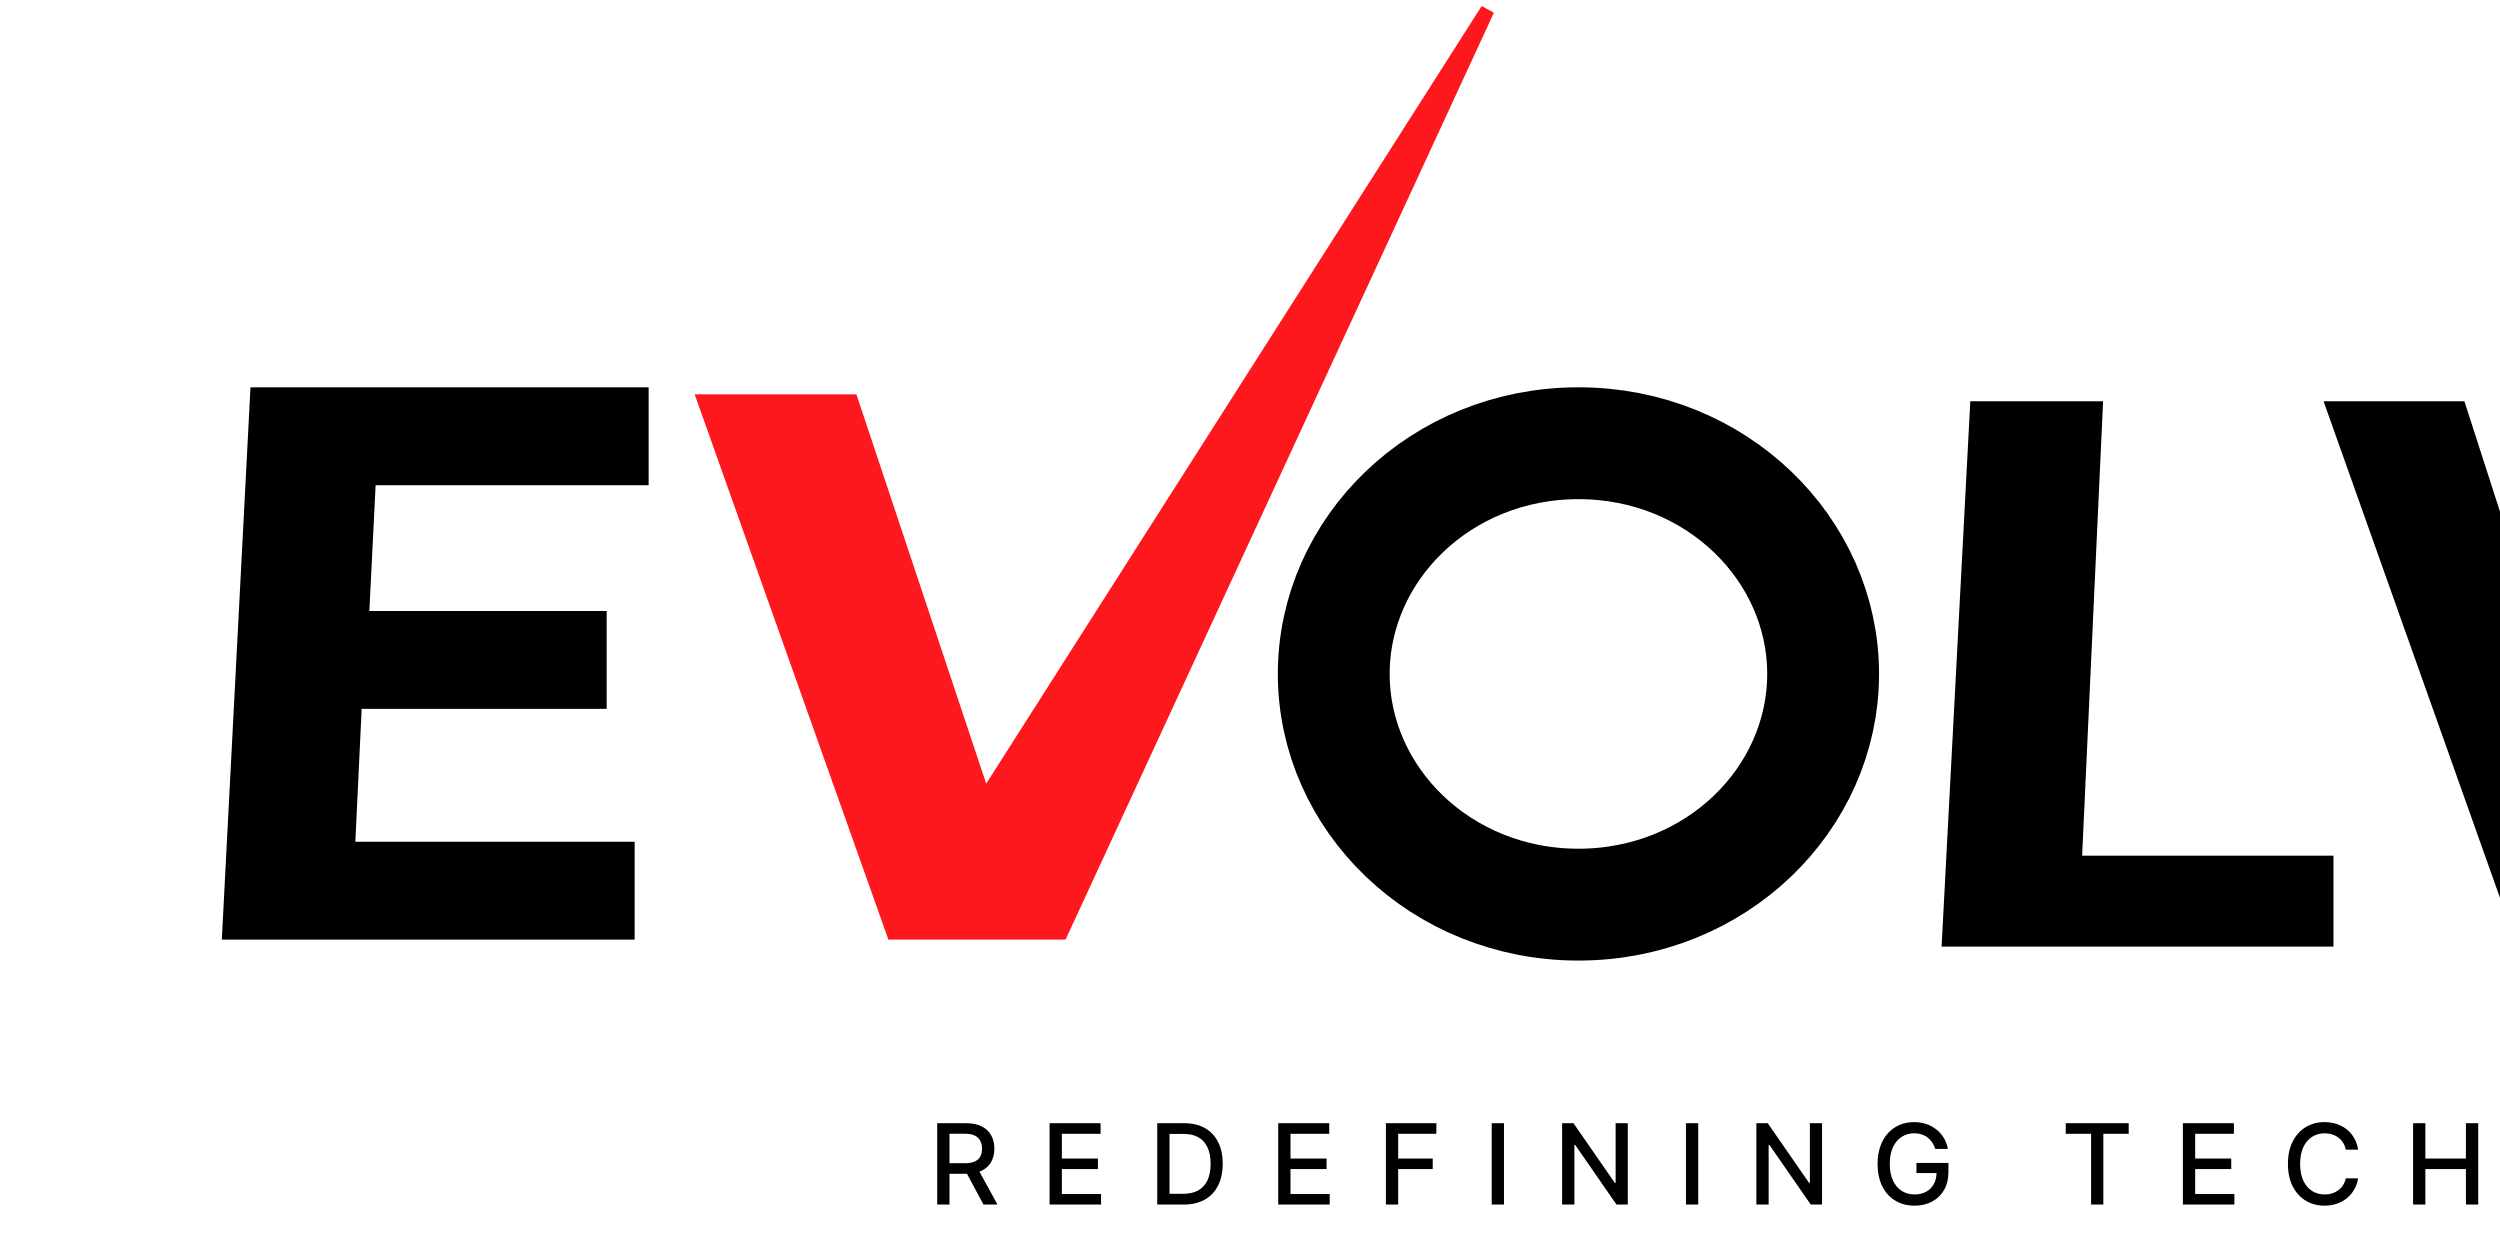
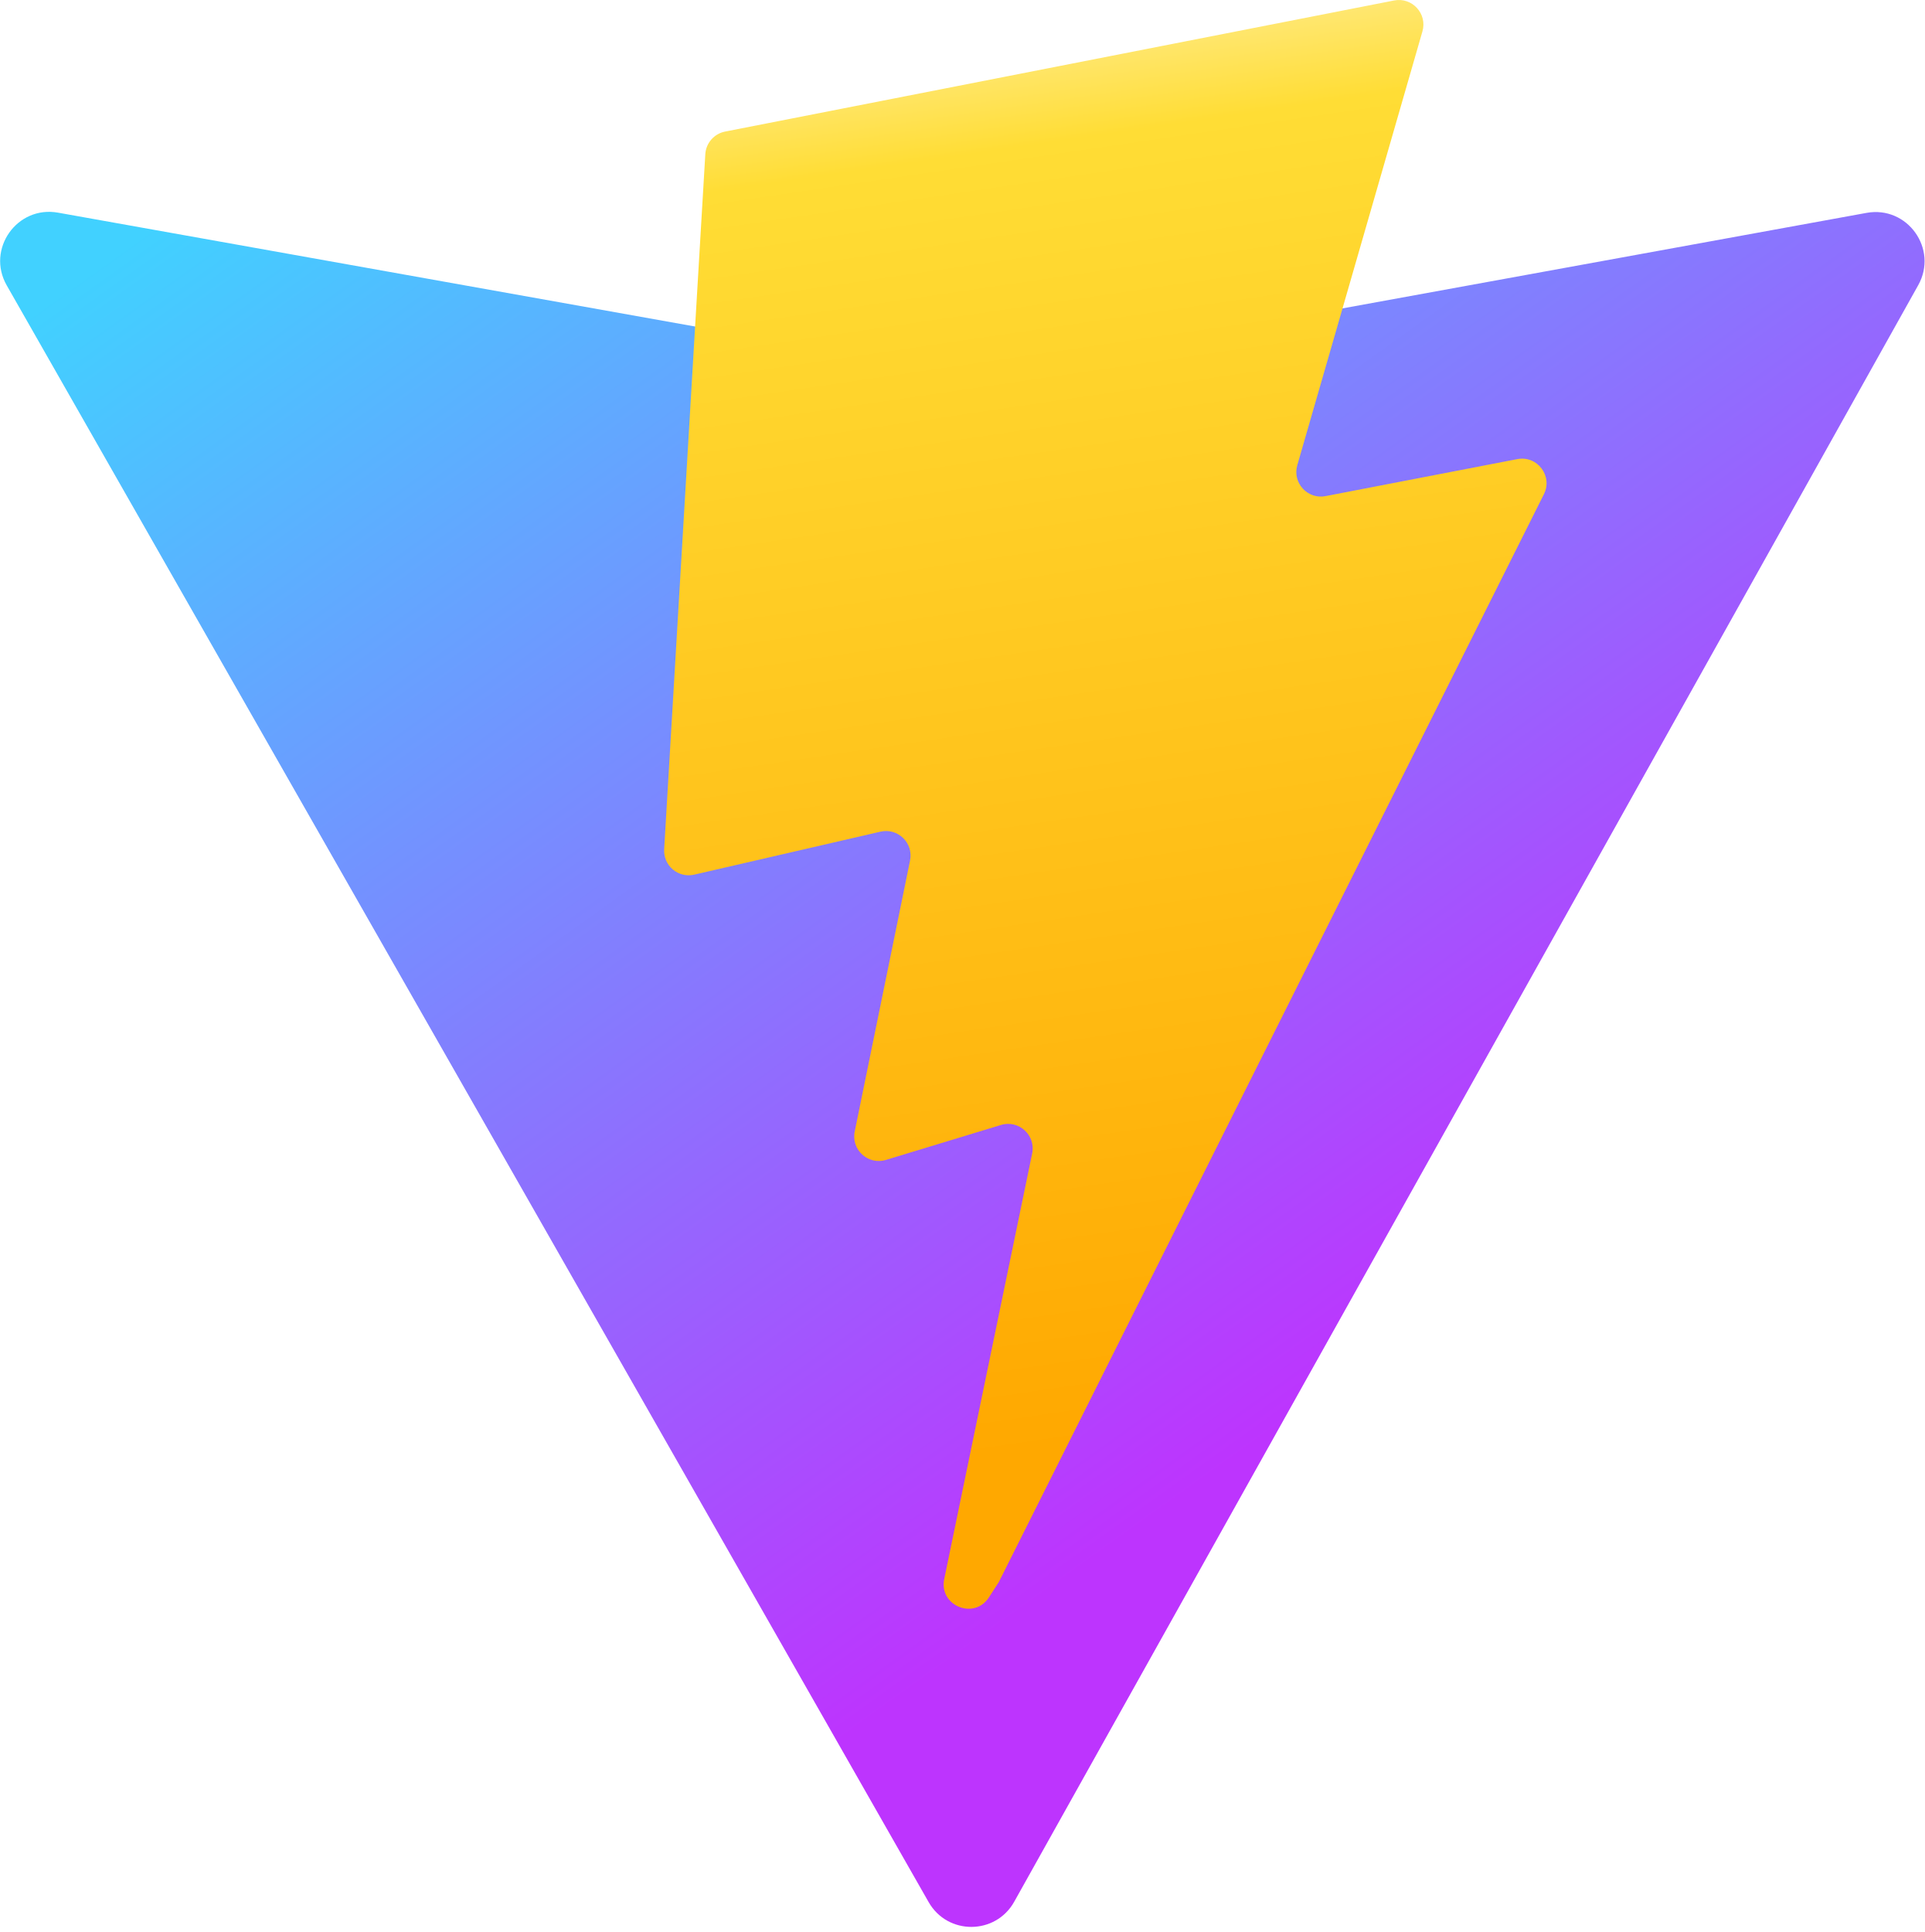
- <svg xmlns="http://www.w3.org/2000/svg" width="100" height="50" viewBox="0 0 100 60" fill="none">
-   <path d="M32.879 44.765L23.819 19.262H30.866L37.242 38.389L61.403 0.47L40.933 44.765H32.879Z" fill="#FC181C" stroke="#FC181C" stroke-width="0.671" />
-   <path d="M2.342 18.926H20.799V22.953H7.711L7.376 29.664H18.785V33.691H7.04L6.705 40.738H20.128V44.765H1L2.342 18.926Z" fill="black" />
-   <path d="M83.55 45.101L84.893 19.597H90.597L89.591 41.409H101.671V45.101H83.55Z" fill="black" />
-   <path d="M111.067 45.101L102.007 19.597H108.047L114.758 40.403L125.161 19.597H131.201L118.114 45.101H111.067Z" fill="black" />
-   <path d="M132.544 19.597H151V23.624H137.913L137.577 30.336H148.987V34.362H137.242L136.906 41.409H150.329V45.436H131.201L132.544 19.597Z" fill="black" />
-   <path d="M2.342 18.926H20.799V22.953H7.711L7.376 29.664H18.785V33.691H7.04L6.705 40.738H20.128V44.765H1L2.342 18.926Z" stroke="black" stroke-width="0.671" />
-   <path d="M83.55 45.101L84.893 19.597H90.597L89.591 41.409H101.671V45.101H83.55Z" stroke="black" stroke-width="0.671" />
-   <path d="M111.067 45.101L102.007 19.597H108.047L114.758 40.403L125.161 19.597H131.201L118.114 45.101H111.067Z" stroke="black" stroke-width="0.671" />
-   <path d="M132.544 19.597H151V23.624H137.913L137.577 30.336H148.987V34.362H137.242L136.906 41.409H150.329V45.436H131.201L132.544 19.597Z" stroke="black" stroke-width="0.671" />
-   <path d="M34.986 57.819V53.914H36.378C36.681 53.914 36.931 53.966 37.131 54.07C37.332 54.175 37.482 54.319 37.581 54.503C37.68 54.686 37.73 54.898 37.73 55.138C37.73 55.377 37.68 55.587 37.579 55.769C37.48 55.95 37.33 56.09 37.129 56.191C36.93 56.291 36.679 56.341 36.376 56.341H35.322V55.834H36.323C36.513 55.834 36.668 55.807 36.788 55.752C36.909 55.697 36.997 55.618 37.053 55.514C37.109 55.409 37.137 55.284 37.137 55.138C37.137 54.991 37.108 54.863 37.051 54.755C36.995 54.647 36.907 54.564 36.786 54.507C36.666 54.449 36.51 54.419 36.315 54.419H35.575V57.819H34.986ZM36.914 56.057L37.879 57.819H37.207L36.262 56.057H36.914ZM40.38 57.819V53.914H42.828V54.421H40.969V55.611H42.7V56.116H40.969V57.312H42.851V57.819H40.38ZM46.812 57.819H45.548V53.914H46.852C47.234 53.914 47.563 53.992 47.837 54.148C48.112 54.304 48.322 54.527 48.469 54.818C48.616 55.108 48.69 55.455 48.69 55.861C48.69 56.267 48.615 56.617 48.467 56.909C48.319 57.202 48.106 57.427 47.826 57.584C47.546 57.741 47.208 57.819 46.812 57.819ZM46.137 57.304H46.779C47.077 57.304 47.324 57.248 47.521 57.136C47.718 57.023 47.865 56.86 47.963 56.646C48.061 56.431 48.11 56.169 48.11 55.861C48.11 55.554 48.061 55.294 47.963 55.081C47.867 54.867 47.722 54.705 47.531 54.595C47.339 54.484 47.1 54.429 46.816 54.429H46.137V57.304ZM51.355 57.819V53.914H53.803V54.421H51.944V55.611H53.676V56.116H51.944V57.312H53.826V57.819H51.355ZM56.523 57.819V53.914H58.945V54.421H57.112V55.611H58.771V56.116H57.112V57.819H56.523ZM62.191 53.914V57.819H61.602V53.914H62.191ZM68.134 53.914V57.819H67.592L65.608 54.955H65.571V57.819H64.982V53.914H65.527L67.514 56.782H67.55V53.914H68.134ZM71.515 53.914V57.819H70.926V53.914H71.515ZM77.458 53.914V57.819H76.916L74.932 54.955H74.895V57.819H74.306V53.914H74.852L76.838 56.782H76.874V53.914H77.458ZM82.893 55.148C82.856 55.032 82.806 54.928 82.744 54.837C82.683 54.744 82.61 54.665 82.525 54.6C82.44 54.534 82.342 54.484 82.233 54.45C82.125 54.415 82.006 54.398 81.876 54.398C81.657 54.398 81.458 54.455 81.282 54.568C81.105 54.681 80.965 54.847 80.862 55.066C80.76 55.283 80.71 55.549 80.71 55.864C80.71 56.181 80.761 56.449 80.864 56.667C80.967 56.886 81.108 57.052 81.287 57.165C81.467 57.278 81.671 57.334 81.899 57.334C82.112 57.334 82.297 57.291 82.454 57.205C82.613 57.118 82.736 56.996 82.822 56.839C82.91 56.68 82.954 56.493 82.954 56.278L83.106 56.307H81.989V55.821H83.524V56.265C83.524 56.593 83.454 56.877 83.314 57.119C83.176 57.359 82.984 57.545 82.738 57.676C82.494 57.807 82.215 57.872 81.899 57.872C81.546 57.872 81.236 57.791 80.969 57.628C80.703 57.465 80.496 57.235 80.347 56.936C80.199 56.636 80.124 56.28 80.124 55.868C80.124 55.557 80.168 55.277 80.254 55.029C80.34 54.782 80.462 54.571 80.618 54.398C80.776 54.224 80.961 54.091 81.173 54C81.386 53.907 81.62 53.861 81.873 53.861C82.084 53.861 82.28 53.892 82.462 53.954C82.645 54.016 82.808 54.105 82.95 54.219C83.094 54.333 83.213 54.469 83.306 54.627C83.401 54.783 83.464 54.957 83.497 55.148H82.893Z" fill="black" />
-   <path d="M89.156 54.421V53.914H92.178V54.421H90.96V57.819H90.372V54.421H89.156ZM94.779 57.819V53.914H97.227V54.421H95.368V55.611H97.099V56.116H95.368V57.312H97.25V57.819H94.779ZM103.19 55.184H102.595C102.572 55.057 102.529 54.945 102.467 54.848C102.405 54.752 102.329 54.67 102.238 54.602C102.148 54.535 102.047 54.484 101.935 54.45C101.825 54.415 101.707 54.398 101.582 54.398C101.358 54.398 101.156 54.455 100.978 54.568C100.801 54.681 100.662 54.847 100.559 55.066C100.457 55.284 100.406 55.551 100.406 55.866C100.406 56.184 100.457 56.452 100.559 56.671C100.662 56.89 100.802 57.055 100.98 57.167C101.158 57.279 101.358 57.334 101.581 57.334C101.704 57.334 101.821 57.318 101.931 57.285C102.043 57.251 102.144 57.2 102.235 57.134C102.325 57.068 102.401 56.987 102.463 56.892C102.527 56.796 102.571 56.685 102.595 56.56L103.19 56.562C103.158 56.754 103.096 56.931 103.005 57.092C102.915 57.252 102.798 57.391 102.656 57.508C102.515 57.624 102.353 57.713 102.172 57.777C101.99 57.84 101.792 57.872 101.577 57.872C101.239 57.872 100.937 57.792 100.673 57.632C100.409 57.471 100.2 57.24 100.048 56.94C99.896 56.64 99.821 56.282 99.821 55.866C99.821 55.45 99.897 55.092 100.05 54.793C100.202 54.493 100.411 54.263 100.675 54.103C100.939 53.941 101.24 53.861 101.577 53.861C101.784 53.861 101.977 53.891 102.156 53.95C102.337 54.009 102.499 54.095 102.643 54.209C102.786 54.323 102.905 54.461 102.999 54.625C103.093 54.788 103.157 54.974 103.19 55.184ZM105.828 57.819V53.914H106.417V55.611H108.364V53.914H108.955V57.819H108.364V56.116H106.417V57.819H105.828Z" fill="black" />
-   <path d="M77.51 32.349C77.51 38.346 72.374 43.423 65.765 43.423C59.157 43.423 54.02 38.346 54.02 32.349C54.02 26.352 59.157 21.275 65.765 21.275C72.374 21.275 77.51 26.352 77.51 32.349Z" stroke="black" stroke-width="5.369" />
+ <svg xmlns="http://www.w3.org/2000/svg" aria-hidden="true" role="img" class="iconify iconify--logos" width="31.88" height="32" preserveAspectRatio="xMidYMid meet" viewBox="0 0 256 257">
+   <defs>
+     <linearGradient id="IconifyId1813088fe1fbc01fb466" x1="-.828%" x2="57.636%" y1="7.652%" y2="78.411%">
+       <stop offset="0%" stop-color="#41D1FF" />
+       <stop offset="100%" stop-color="#BD34FE" />
+     </linearGradient>
+     <linearGradient id="IconifyId1813088fe1fbc01fb467" x1="43.376%" x2="50.316%" y1="2.242%" y2="89.03%">
+       <stop offset="0%" stop-color="#FFEA83" />
+       <stop offset="8.333%" stop-color="#FFDD35" />
+       <stop offset="100%" stop-color="#FFA800" />
+     </linearGradient>
+   </defs>
+   <path fill="url(#IconifyId1813088fe1fbc01fb466)" d="M255.153 37.938L134.897 252.976c-2.483 4.44-8.862 4.466-11.382.048L.875 37.958c-2.746-4.814 1.371-10.646 6.827-9.67l120.385 21.517a6.537 6.537 0 0 0 2.322-.004l117.867-21.483c5.438-.991 9.574 4.796 6.877 9.62Z" />
+   <path fill="url(#IconifyId1813088fe1fbc01fb467)" d="M185.432.063L96.44 17.501a3.268 3.268 0 0 0-2.634 3.014l-5.474 92.456a3.268 3.268 0 0 0 3.997 3.378l24.777-5.718c2.318-.535 4.413 1.507 3.936 3.838l-7.361 36.047c-.495 2.426 1.782 4.5 4.151 3.78l15.304-4.649c2.372-.72 4.652 1.36 4.15 3.788l-11.698 56.621c-.732 3.542 3.979 5.473 5.943 2.437l1.313-2.028l72.516-144.72c1.215-2.423-.88-5.186-3.54-4.672l-25.505 4.922c-2.396.462-4.435-1.77-3.759-4.114l16.646-57.705c.677-2.35-1.37-4.583-3.769-4.113Z" />
</svg>
